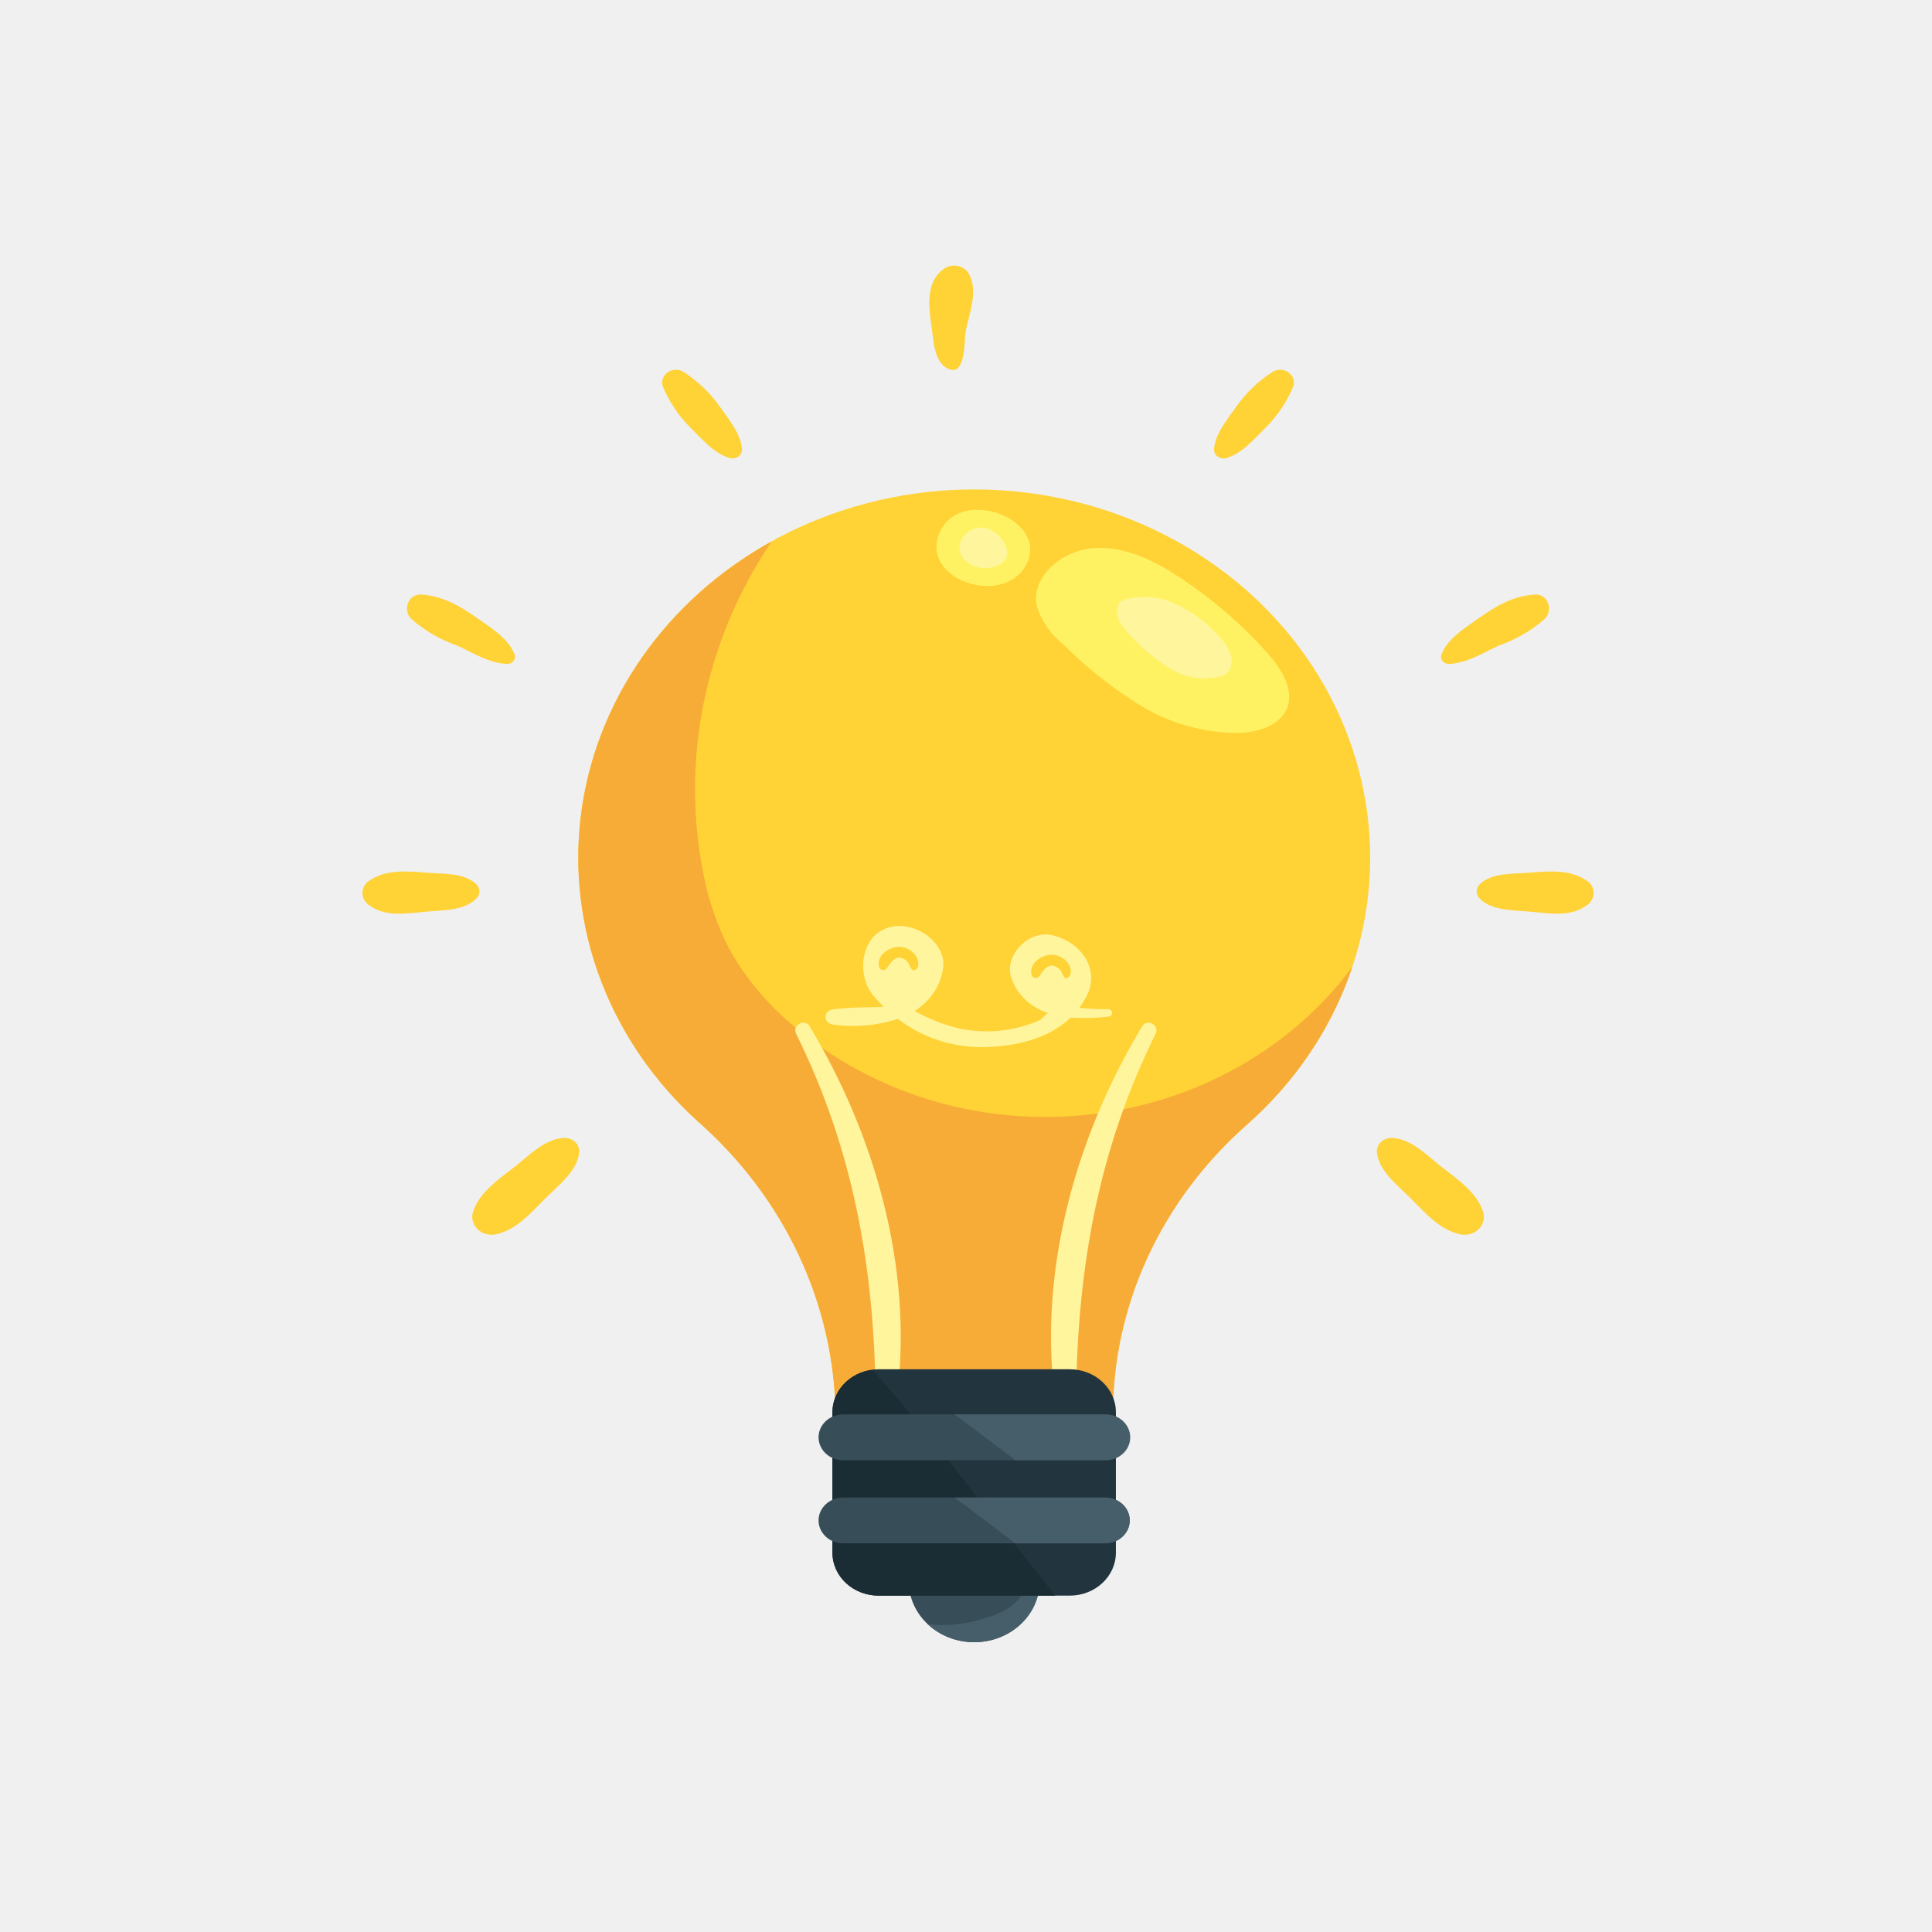
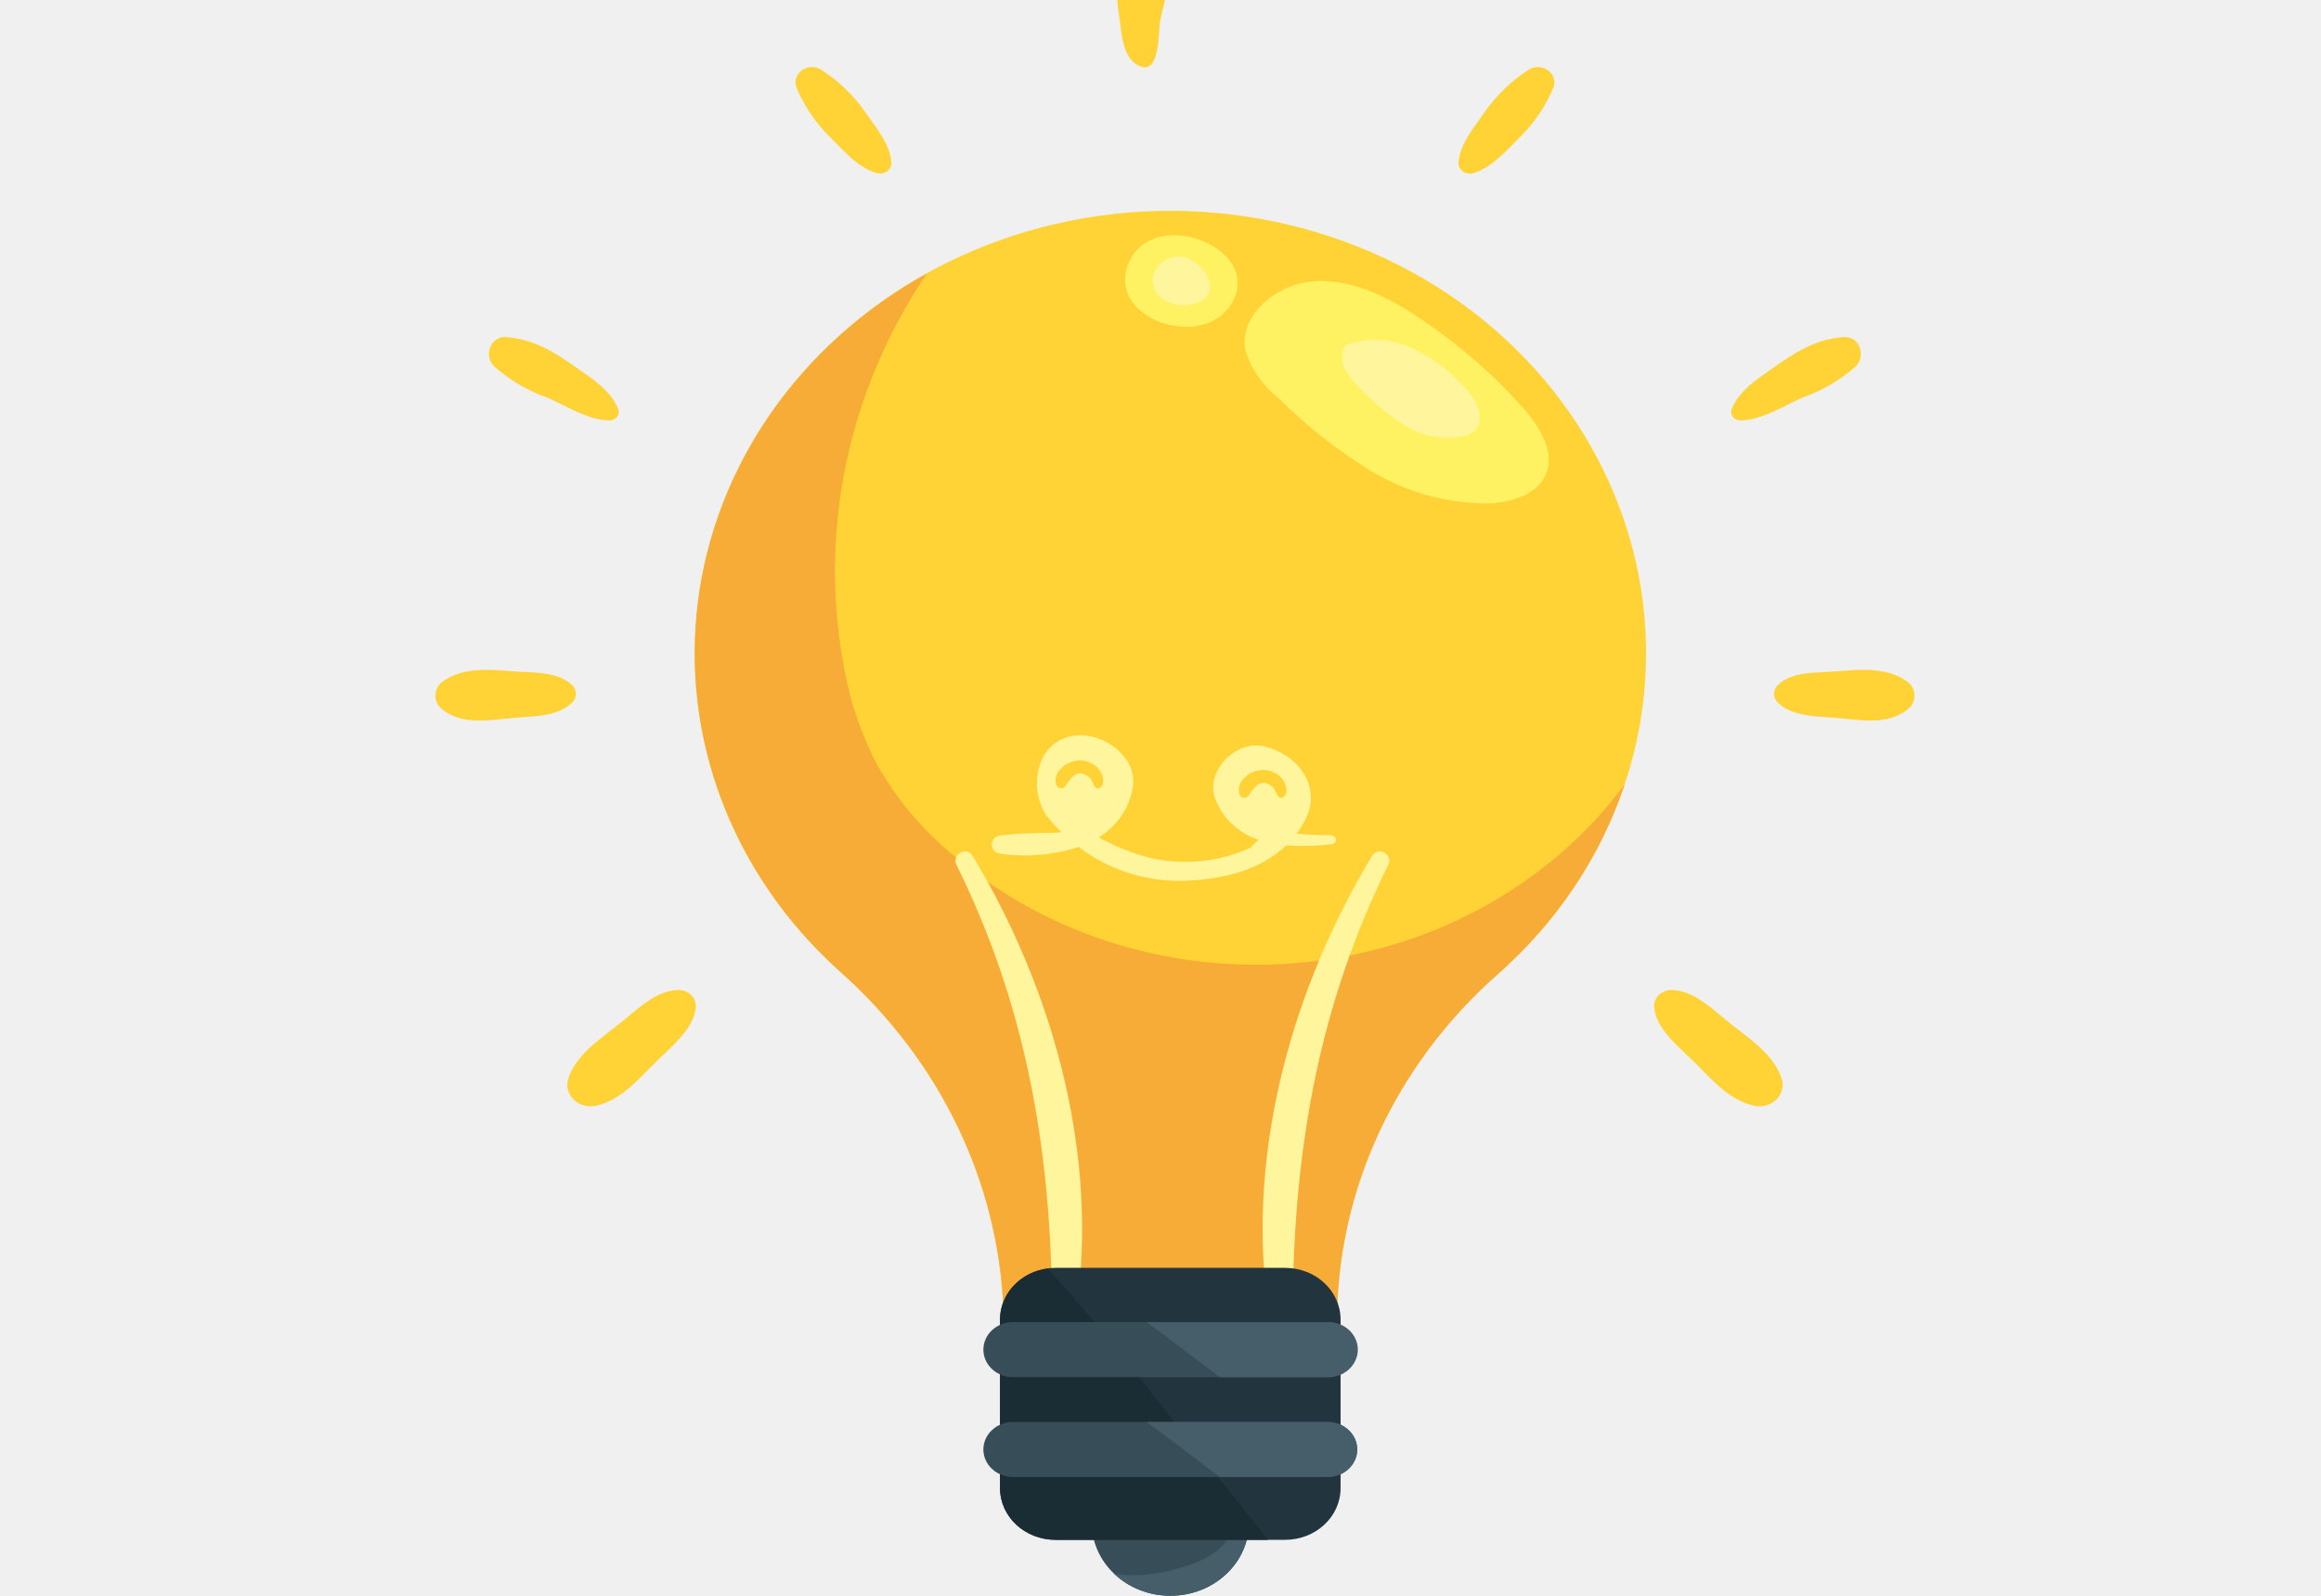
- <svg xmlns="http://www.w3.org/2000/svg" width="80" height="80" viewBox="0 0 80 80" fill="none">
+ <svg xmlns="http://www.w3.org/2000/svg" width="80" height="55" viewBox="0 13 80 55" fill="none">
  <g clip-path="url(#clip0)">
    <path d="M23.945 35.518C23.945 32.992 24.619 30.506 25.907 28.282C27.195 26.059 29.057 24.168 31.326 22.779C33.594 21.39 36.198 20.547 38.903 20.325C41.609 20.104 44.331 20.511 46.825 21.51C49.32 22.509 51.508 24.068 53.194 26.048C54.88 28.028 56.011 30.367 56.485 32.854C56.959 35.341 56.761 37.898 55.91 40.296C55.058 42.695 53.579 44.859 51.605 46.594C49.855 48.143 48.462 50.008 47.512 52.075C46.562 54.142 46.076 56.367 46.082 58.615V59.13H34.599V58.617C34.578 56.34 34.065 54.09 33.09 52.002C32.115 49.913 30.699 48.028 28.924 46.459C27.347 45.04 26.093 43.339 25.238 41.459C24.382 39.58 23.943 37.559 23.945 35.518Z" fill="#FFD235" />
    <path d="M31.95 22.422C29.191 26.515 28.182 31.421 29.123 36.171C29.326 37.245 29.685 38.289 30.188 39.275C30.854 40.481 31.754 41.563 32.842 42.466C34.468 43.856 36.397 44.906 38.497 45.543C40.597 46.181 42.82 46.391 45.015 46.161C47.211 45.931 49.327 45.265 51.222 44.208C53.117 43.151 54.745 41.729 55.997 40.036C55.163 42.537 53.651 44.796 51.605 46.595C49.854 48.144 48.462 50.01 47.512 52.076C46.562 54.143 46.076 56.369 46.082 58.616V59.131H34.599V58.618C34.578 56.341 34.065 54.091 33.09 52.003C32.115 49.914 30.698 48.029 28.924 46.46C27.118 44.831 25.739 42.836 24.895 40.632C24.051 38.427 23.764 36.071 24.056 33.746C24.349 31.422 25.213 29.191 26.582 27.227C27.951 25.264 29.788 23.619 31.95 22.422Z" fill="#F7AC37" />
    <path d="M44.044 26.698C43.504 26.271 43.114 25.703 42.924 25.068C42.699 23.871 43.983 22.785 45.285 22.694C46.587 22.604 47.821 23.227 48.884 23.932C50.217 24.816 51.422 25.857 52.469 27.027C53.079 27.71 53.659 28.637 53.242 29.436C52.894 30.099 52.001 30.34 51.207 30.353C49.796 30.336 48.42 29.943 47.241 29.222C46.071 28.503 44.998 27.655 44.044 26.698Z" fill="#FFF262" />
    <path d="M38.863 23.103C38.729 22.743 38.753 22.347 38.93 22.003C39.826 20.096 43.523 21.552 42.477 23.416C41.695 24.809 39.345 24.335 38.863 23.103Z" fill="#FFF262" />
    <path d="M50.313 26.174C50.695 26.548 51.068 27.018 50.984 27.527C50.97 27.641 50.92 27.748 50.842 27.836C50.745 27.926 50.624 27.989 50.492 28.019C50.156 28.096 49.806 28.108 49.465 28.055C49.123 28.002 48.797 27.885 48.506 27.71C47.926 27.359 47.401 26.935 46.946 26.451C46.714 26.249 46.52 26.014 46.37 25.754C46.296 25.623 46.258 25.477 46.258 25.33C46.258 25.182 46.296 25.037 46.37 24.905C46.715 24.775 47.085 24.711 47.458 24.717C47.83 24.724 48.198 24.801 48.537 24.945C49.214 25.236 49.819 25.655 50.313 26.174Z" fill="#FFF59D" />
    <path d="M47.294 42.497C47.504 42.152 48.026 42.455 47.854 42.802C45.478 47.606 44.635 52.447 44.558 57.706C44.553 57.814 44.503 57.916 44.419 57.99C44.336 58.065 44.224 58.107 44.108 58.107C43.992 58.107 43.88 58.065 43.796 57.99C43.712 57.916 43.663 57.814 43.658 57.706C43.035 52.505 44.564 47.03 47.294 42.497Z" fill="#FFF59D" />
    <path d="M33.524 42.497C33.315 42.152 32.792 42.455 32.964 42.802C35.34 47.606 36.183 52.447 36.26 57.706C36.264 57.815 36.313 57.918 36.397 57.993C36.481 58.069 36.593 58.112 36.71 58.112C36.827 58.112 36.94 58.069 37.024 57.993C37.108 57.918 37.157 57.815 37.16 57.706C37.783 52.505 36.254 47.03 33.524 42.497Z" fill="#FFF59D" />
    <path d="M40.34 68C41.838 68 43.052 66.871 43.052 65.479C43.052 64.086 41.838 62.957 40.34 62.957C38.843 62.957 37.629 64.086 37.629 65.479C37.629 66.871 38.843 68 40.34 68Z" fill="#374D58" />
    <path d="M43.046 65.518C43.038 66.017 42.871 66.502 42.566 66.913C42.261 67.324 41.832 67.641 41.333 67.825C40.833 68.008 40.287 68.049 39.762 67.943C39.238 67.837 38.759 67.588 38.387 67.228C38.552 67.262 38.721 67.283 38.89 67.291C39.485 67.301 40.077 67.219 40.643 67.048C41.392 66.843 42.205 66.476 42.42 65.778L43.046 65.518Z" fill="#455E6A" />
    <path d="M44.293 56.698H36.383C35.326 56.698 34.469 57.495 34.469 58.478V64.292C34.469 65.275 35.326 66.072 36.383 66.072H44.293C45.35 66.072 46.207 65.275 46.207 64.292V58.478C46.207 57.495 45.35 56.698 44.293 56.698Z" fill="#22343D" />
    <path d="M39.871 61.237C41.147 62.85 42.424 64.462 43.7 66.072H36.383C35.875 66.072 35.388 65.885 35.029 65.551C34.671 65.217 34.469 64.765 34.469 64.293V58.479C34.469 58.051 34.636 57.638 34.939 57.315C35.241 56.992 35.659 56.782 36.115 56.724C37.436 58.175 38.657 59.705 39.871 61.237Z" fill="#1A2C34" />
    <path d="M34.915 58.567H45.76C46.031 58.567 46.291 58.667 46.482 58.845C46.673 59.023 46.781 59.265 46.781 59.517C46.781 59.768 46.673 60.01 46.482 60.188C46.291 60.366 46.031 60.466 45.76 60.466H34.915C34.645 60.466 34.385 60.366 34.194 60.188C34.002 60.01 33.895 59.768 33.895 59.517C33.895 59.265 34.002 59.023 34.194 58.845C34.385 58.667 34.645 58.567 34.915 58.567Z" fill="#374D58" />
    <path d="M39.52 58.568H45.76C45.895 58.565 46.03 58.588 46.157 58.634C46.283 58.681 46.398 58.75 46.495 58.839C46.592 58.927 46.669 59.032 46.721 59.149C46.774 59.265 46.801 59.39 46.801 59.517C46.801 59.643 46.774 59.768 46.721 59.884C46.669 60.001 46.592 60.106 46.495 60.195C46.398 60.283 46.283 60.352 46.157 60.399C46.03 60.446 45.895 60.468 45.76 60.466H42.043C41.201 59.834 40.37 59.185 39.52 58.568Z" fill="#455E6A" />
    <path d="M34.915 62.009H45.76C46.031 62.009 46.291 62.109 46.482 62.287C46.673 62.465 46.781 62.706 46.781 62.958C46.781 63.21 46.673 63.451 46.482 63.629C46.291 63.807 46.031 63.907 45.76 63.907H34.915C34.645 63.907 34.385 63.807 34.194 63.629C34.002 63.451 33.895 63.21 33.895 62.958C33.895 62.706 34.002 62.465 34.194 62.287C34.385 62.109 34.645 62.009 34.915 62.009Z" fill="#374D58" />
    <path d="M39.52 62.009H45.76C46.03 62.009 46.29 62.109 46.481 62.287C46.673 62.465 46.78 62.706 46.78 62.958C46.78 63.21 46.673 63.451 46.481 63.629C46.29 63.807 46.03 63.907 45.76 63.907H42.043C41.201 63.275 40.37 62.628 39.52 62.009Z" fill="#455E6A" />
    <path d="M39.889 23.13C39.827 23.051 39.782 22.962 39.757 22.866C39.725 22.738 39.727 22.604 39.762 22.476C39.797 22.348 39.864 22.229 39.957 22.13C40.051 22.031 40.169 21.954 40.3 21.905C40.432 21.856 40.575 21.837 40.716 21.849C41.333 21.902 42.105 22.874 41.466 23.335C41.222 23.488 40.926 23.551 40.635 23.513C40.344 23.475 40.078 23.339 39.889 23.13Z" fill="#FFF59D" />
    <path d="M34.484 42.425C35.391 42.551 36.317 42.471 37.183 42.191C38.145 42.936 39.354 43.349 40.606 43.361C42.001 43.351 43.402 43.035 44.333 42.138C44.849 42.174 45.368 42.161 45.882 42.099C45.926 42.099 45.969 42.083 46 42.053C46.032 42.024 46.049 41.984 46.049 41.943C46.049 41.901 46.032 41.862 46 41.833C45.969 41.803 45.926 41.787 45.882 41.787C45.484 41.79 45.087 41.772 44.691 41.733C44.81 41.573 44.914 41.405 45.003 41.229C45.566 40.098 44.733 38.99 43.563 38.723C42.556 38.493 41.533 39.631 41.888 40.526C42.005 40.853 42.201 41.151 42.461 41.398C42.721 41.644 43.037 41.832 43.387 41.947C43.28 42.028 43.184 42.12 43.1 42.22C42.015 42.717 40.775 42.837 39.603 42.56C38.996 42.4 38.415 42.165 37.875 41.863C38.182 41.671 38.444 41.422 38.644 41.132C38.844 40.842 38.979 40.517 39.039 40.177C39.262 39.081 37.93 38.113 36.848 38.39C35.617 38.705 35.467 40.362 36.131 41.185C36.272 41.359 36.424 41.526 36.586 41.683C36.37 41.703 36.109 41.712 35.803 41.71C35.362 41.717 34.922 41.745 34.484 41.795C34.401 41.804 34.325 41.841 34.269 41.899C34.214 41.957 34.184 42.032 34.184 42.11C34.184 42.187 34.214 42.262 34.269 42.32C34.325 42.379 34.401 42.416 34.484 42.425Z" fill="#FFF59D" />
    <path d="M37.331 39.215C37.461 39.233 37.585 39.279 37.692 39.35C37.8 39.421 37.887 39.515 37.948 39.623C38.036 39.769 38.088 40.079 37.886 40.162C37.871 40.17 37.854 40.174 37.837 40.174C37.819 40.174 37.802 40.17 37.788 40.162C37.697 40.097 37.691 40.027 37.644 39.932C37.615 39.871 37.572 39.817 37.519 39.772C37.465 39.728 37.403 39.694 37.334 39.673C37.041 39.577 36.851 39.907 36.724 40.089C36.707 40.116 36.681 40.138 36.65 40.152C36.619 40.165 36.585 40.17 36.551 40.166C36.517 40.162 36.485 40.149 36.459 40.128C36.434 40.108 36.414 40.081 36.405 40.05C36.262 39.562 36.844 39.156 37.331 39.215Z" fill="#FFD235" />
    <path d="M43.649 39.542C43.779 39.56 43.903 39.607 44.009 39.678C44.116 39.749 44.204 39.842 44.264 39.95C44.352 40.096 44.404 40.407 44.201 40.489C44.187 40.497 44.169 40.502 44.152 40.502C44.135 40.502 44.118 40.497 44.103 40.489C44.013 40.425 44.007 40.354 43.96 40.26C43.931 40.199 43.888 40.144 43.834 40.1C43.781 40.055 43.719 40.021 43.651 40C43.357 39.904 43.167 40.234 43.04 40.417C43.022 40.444 42.996 40.465 42.966 40.479C42.935 40.493 42.901 40.498 42.867 40.493C42.833 40.489 42.801 40.476 42.775 40.456C42.749 40.435 42.73 40.408 42.72 40.378C42.58 39.89 43.162 39.482 43.649 39.542Z" fill="#FFD235" />
    <path d="M57.61 47.12C58.394 47.125 59.066 47.822 59.63 48.269C60.311 48.809 61.168 49.366 61.419 50.206C61.453 50.33 61.452 50.461 61.415 50.585C61.379 50.709 61.308 50.822 61.21 50.913C61.112 51.004 60.991 51.069 60.858 51.103C60.724 51.137 60.584 51.139 60.45 51.107C59.619 50.925 59.015 50.225 58.459 49.666C57.911 49.114 57.053 48.47 57.012 47.676C57.013 47.529 57.076 47.388 57.188 47.284C57.3 47.18 57.452 47.121 57.61 47.12Z" fill="#FFD235" />
    <path d="M61.272 36.618C61.766 36.131 62.638 36.191 63.312 36.138C64.191 36.068 65.085 35.984 65.797 36.534C65.868 36.602 65.922 36.685 65.954 36.775C65.986 36.865 65.996 36.961 65.983 37.055C65.97 37.149 65.934 37.239 65.879 37.319C65.823 37.398 65.749 37.465 65.662 37.515C64.994 37.991 64.091 37.81 63.312 37.746C62.648 37.69 61.739 37.7 61.272 37.207C61.19 37.128 61.145 37.023 61.145 36.913C61.145 36.803 61.19 36.698 61.272 36.618Z" fill="#FFD235" />
    <path d="M59.679 27.114C59.94 26.466 60.552 26.074 61.127 25.67C61.886 25.138 62.566 24.695 63.532 24.619C64.115 24.573 64.312 25.271 63.976 25.616C63.433 26.099 62.791 26.475 62.088 26.722C61.417 27.024 60.752 27.464 59.99 27.492C59.941 27.492 59.892 27.481 59.848 27.461C59.803 27.441 59.764 27.411 59.734 27.375C59.704 27.338 59.684 27.295 59.674 27.25C59.664 27.205 59.666 27.159 59.679 27.114Z" fill="#FFD235" />
    <path d="M51.171 16.866C51.577 16.28 52.104 15.775 52.723 15.38C52.821 15.329 52.933 15.306 53.045 15.313C53.157 15.32 53.265 15.358 53.354 15.422C53.443 15.486 53.51 15.572 53.547 15.671C53.583 15.77 53.587 15.877 53.559 15.978C53.296 16.631 52.895 17.227 52.381 17.734C51.922 18.187 51.425 18.783 50.768 18.971C50.71 18.986 50.648 18.988 50.589 18.977C50.53 18.966 50.474 18.943 50.425 18.908C50.377 18.874 50.338 18.83 50.311 18.78C50.284 18.73 50.27 18.674 50.27 18.618C50.309 17.974 50.804 17.393 51.171 16.866Z" fill="#FFD235" />
    <path d="M23.389 47.12C22.605 47.125 21.933 47.822 21.369 48.269C20.687 48.809 19.83 49.366 19.579 50.206C19.545 50.33 19.547 50.461 19.583 50.585C19.62 50.709 19.691 50.822 19.788 50.913C19.886 51.004 20.008 51.069 20.141 51.103C20.274 51.137 20.415 51.139 20.549 51.107C21.38 50.925 21.983 50.225 22.539 49.666C23.087 49.114 23.945 48.47 23.987 47.676C23.986 47.529 23.923 47.388 23.811 47.284C23.699 47.18 23.547 47.121 23.389 47.12Z" fill="#FFD235" />
    <path d="M19.725 36.618C19.23 36.131 18.359 36.191 17.685 36.138C16.806 36.068 15.912 35.984 15.199 36.534C15.128 36.602 15.075 36.684 15.043 36.775C15.01 36.865 15 36.96 15.013 37.055C15.026 37.149 15.062 37.239 15.117 37.319C15.173 37.398 15.247 37.465 15.334 37.515C16.002 37.991 16.905 37.81 17.684 37.746C18.348 37.69 19.257 37.7 19.723 37.207C19.805 37.128 19.851 37.023 19.852 36.913C19.852 36.803 19.806 36.698 19.725 36.618Z" fill="#FFD235" />
    <path d="M21.316 27.113C21.056 26.465 20.444 26.073 19.868 25.67C19.108 25.139 18.43 24.698 17.463 24.62C16.88 24.574 16.683 25.272 17.019 25.617C17.562 26.1 18.204 26.476 18.907 26.723C19.578 27.025 20.244 27.465 21.007 27.493C21.056 27.493 21.105 27.482 21.15 27.461C21.194 27.441 21.232 27.411 21.262 27.374C21.292 27.337 21.313 27.295 21.322 27.25C21.331 27.204 21.329 27.158 21.316 27.113Z" fill="#FFD235" />
    <path d="M29.825 16.865C29.419 16.279 28.891 15.774 28.272 15.38C28.174 15.328 28.062 15.305 27.95 15.312C27.838 15.319 27.73 15.357 27.641 15.421C27.552 15.485 27.485 15.572 27.449 15.671C27.412 15.769 27.408 15.876 27.437 15.977C27.7 16.63 28.101 17.227 28.615 17.733C29.073 18.186 29.57 18.782 30.227 18.97C30.286 18.985 30.347 18.987 30.407 18.976C30.466 18.965 30.522 18.942 30.57 18.907C30.618 18.873 30.657 18.829 30.684 18.779C30.711 18.729 30.726 18.673 30.726 18.617C30.686 17.974 30.192 17.392 29.825 16.865Z" fill="#FFD235" />
    <path d="M39.024 11.177C39.099 11.11 39.19 11.059 39.289 11.029C39.388 10.998 39.493 10.989 39.596 11.001C39.7 11.014 39.799 11.048 39.886 11.101C39.974 11.153 40.047 11.224 40.102 11.306C40.543 12.059 40.114 12.99 39.976 13.786C39.934 14.021 39.992 15.491 39.357 15.304C38.67 15.1 38.658 14.104 38.576 13.548C38.461 12.785 38.317 11.722 39.024 11.177Z" fill="#FFD235" />
  </g>
  <defs>
    <clipPath id="clip0">
      <rect x="15" y="11" width="51" height="57" fill="white" />
    </clipPath>
  </defs>
</svg>
